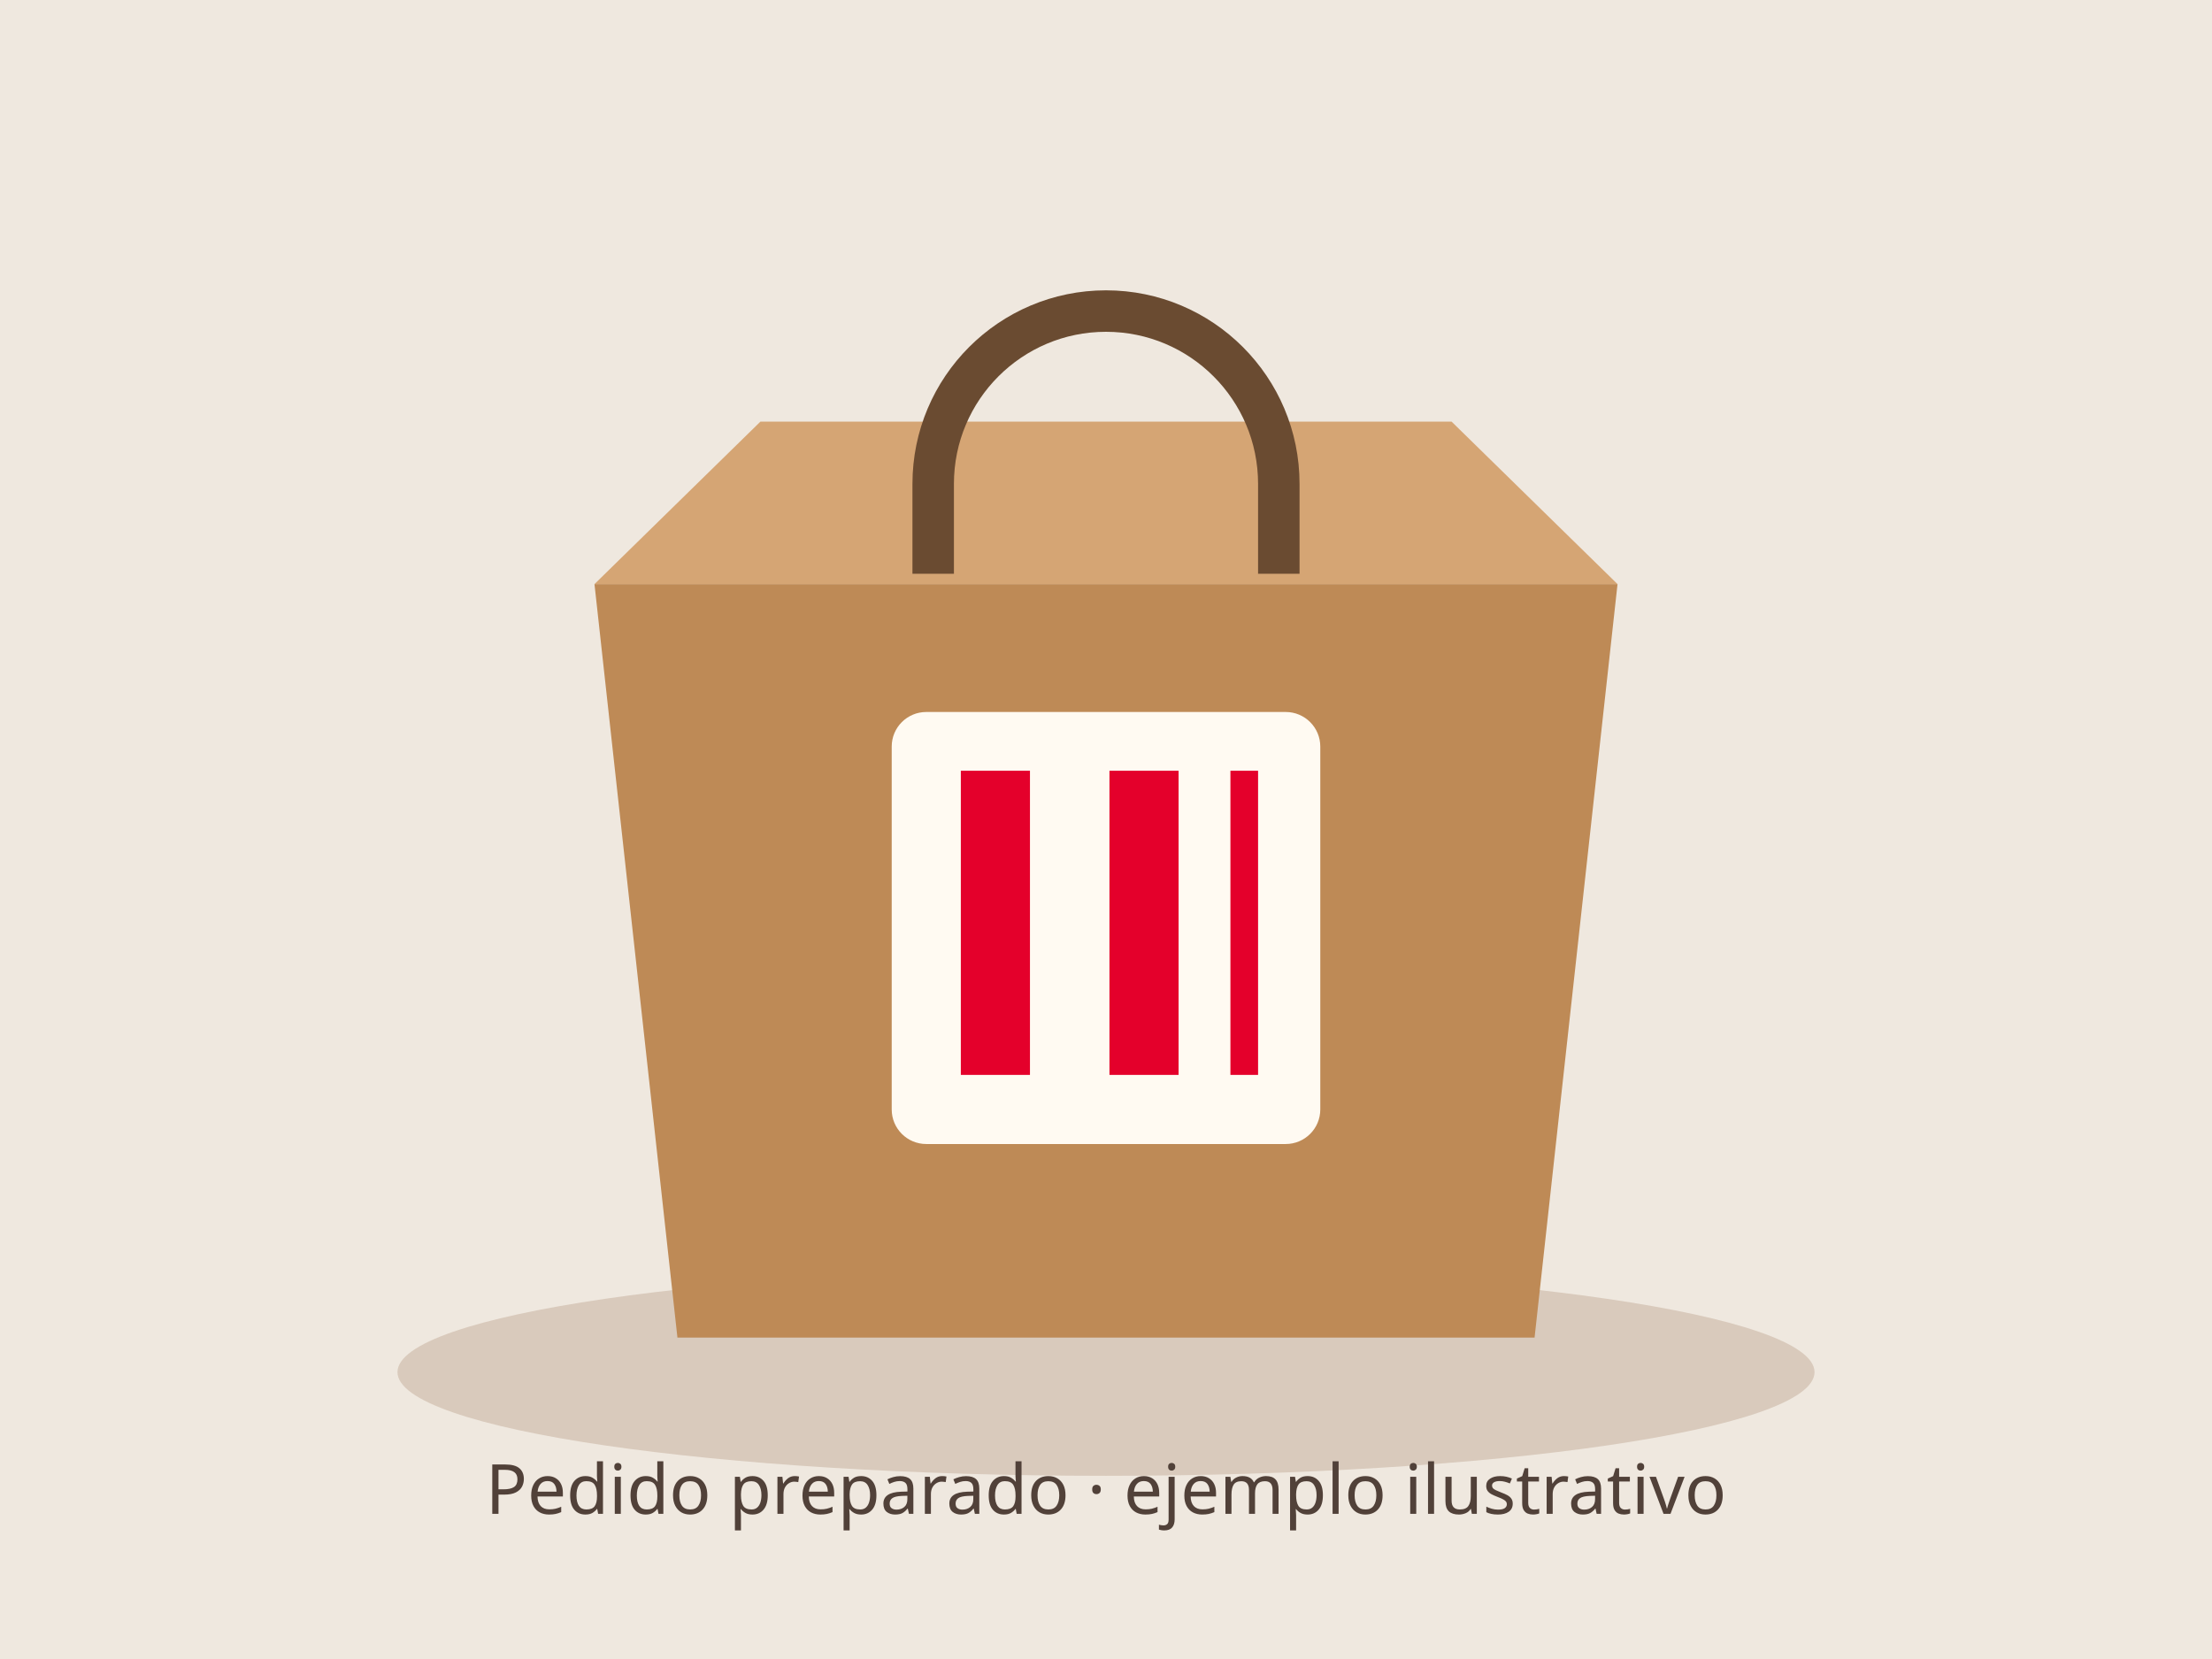
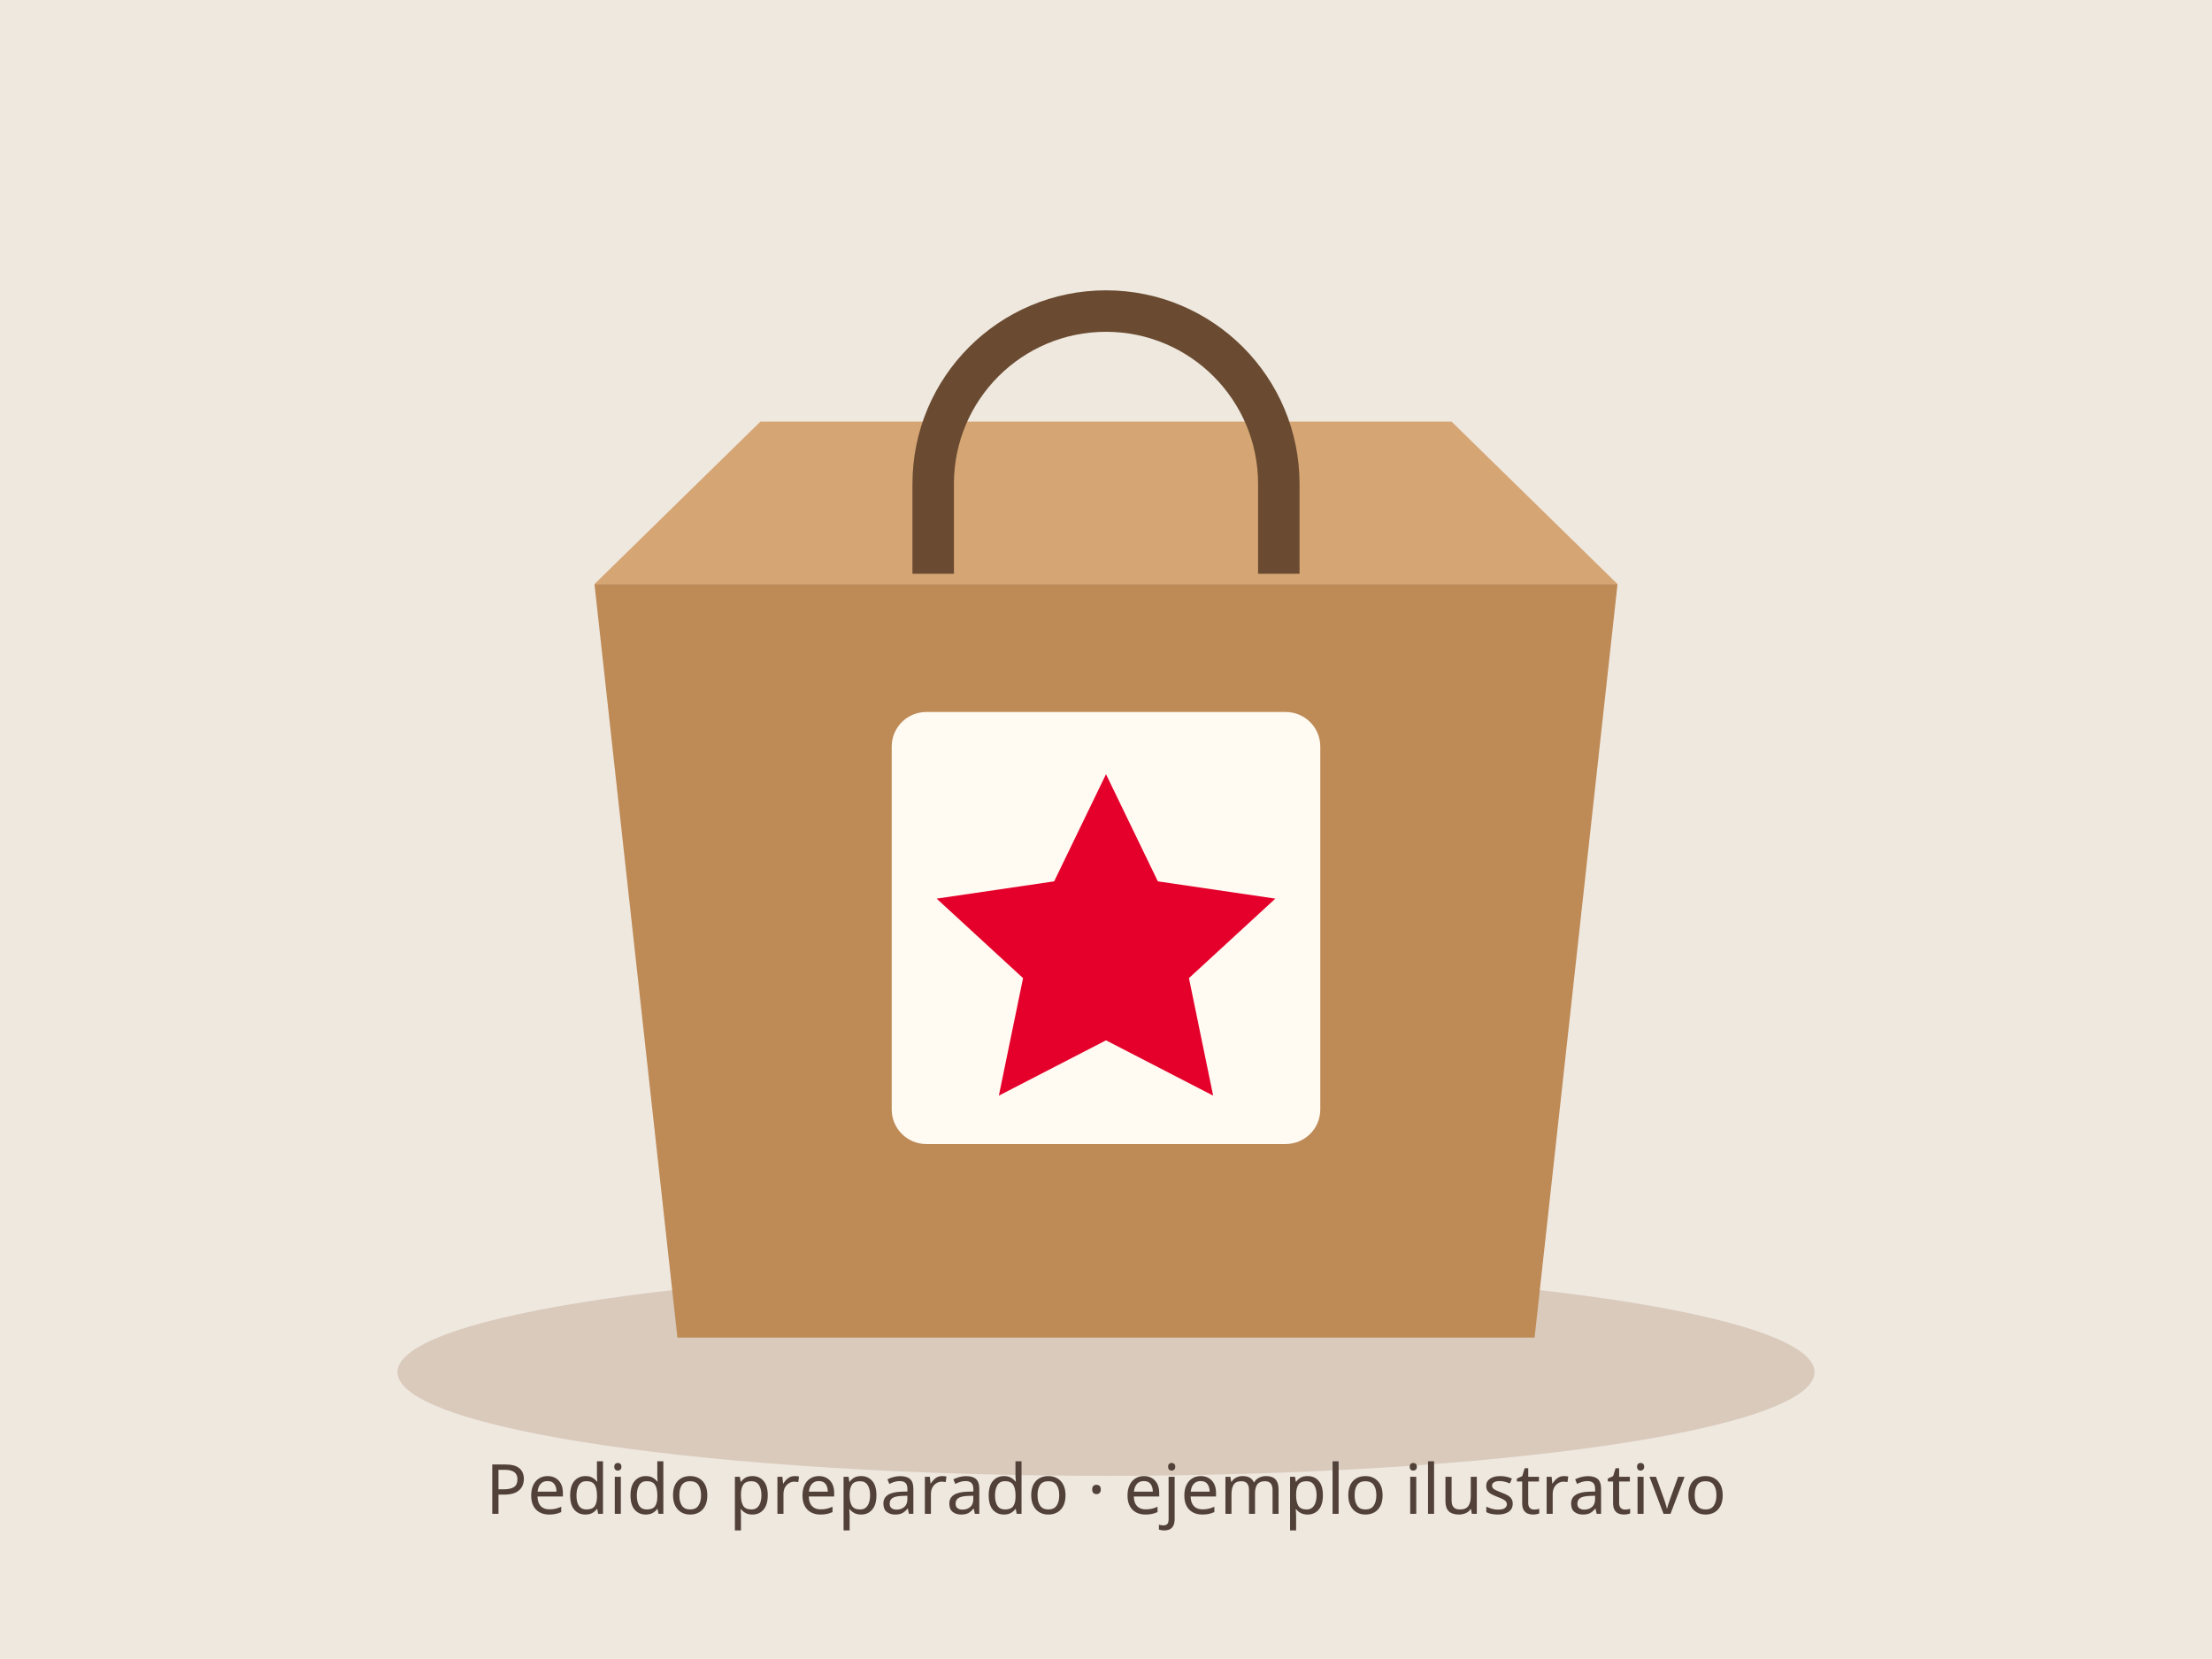
<svg xmlns="http://www.w3.org/2000/svg" width="640" height="480" viewBox="0 0 640 480">
  <rect width="640" height="480" fill="#efe8df" />
  <ellipse cx="320" cy="397" rx="205" ry="30" fill="#d9cabc" />
  <path d="M172 169h296l-24 218H196z" fill="#be8a56" />
  <path d="M172 169l48-47h200l48 47" fill="#d5a574" />
  <path d="M270 166v-26a50 50 0 0 1 100 0v26" fill="none" stroke="#6a4b31" stroke-width="12" />
  <rect x="258" y="206" width="124" height="125" rx="10" fill="#fffaf2" />
-   <path d="M278 223h20v88h-20zm43 0h20v88h-20zm43 0h-8v88h8" fill="#e4002b" />
+   <path d="M320 224 335 255 369 260 344 283 351 317 320 301 289 317 296 283 271 260 305 255Z" fill="#e4002b" />
  <text x="320" y="438" text-anchor="middle" font-family="sans-serif" font-size="20" fill="#514139">Pedido preparado · ejemplo ilustrativo</text>
</svg>
